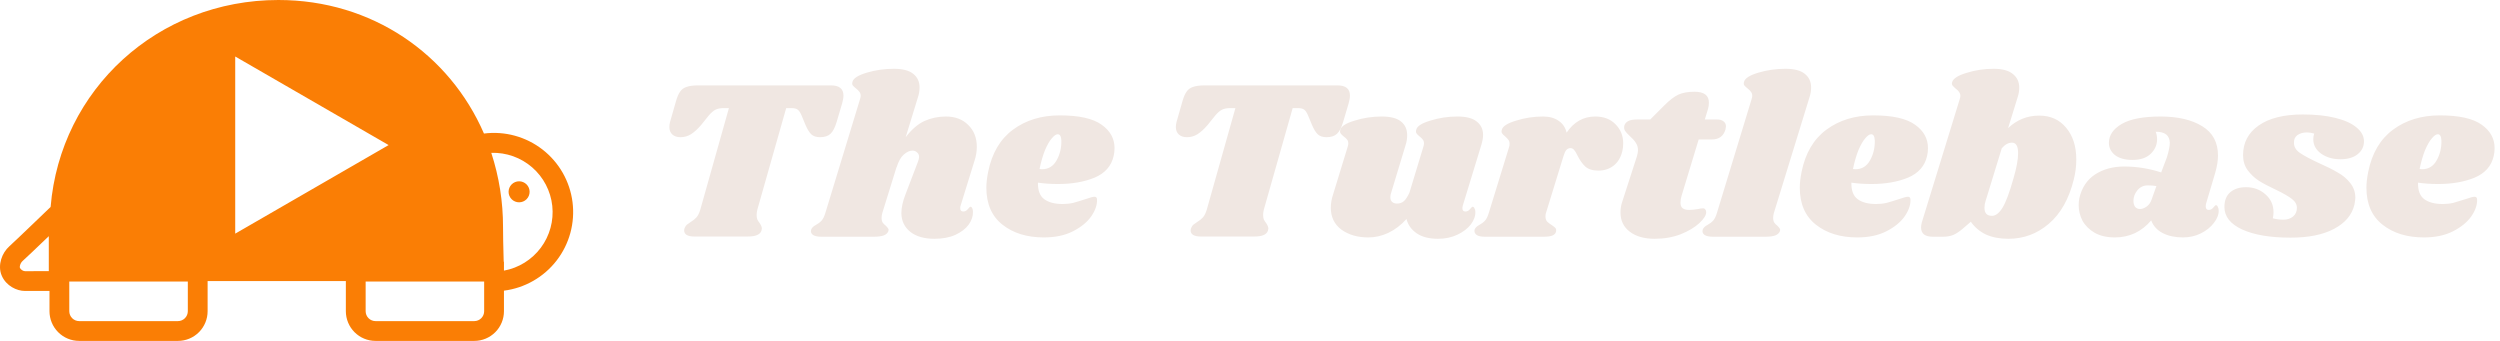
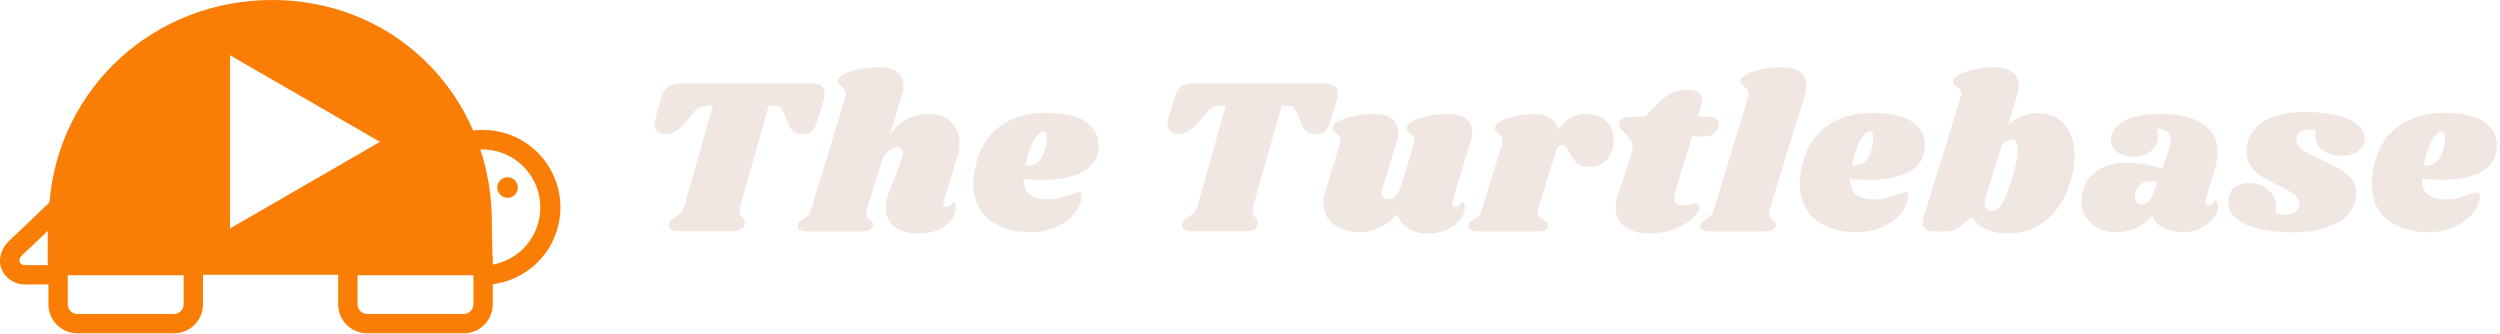
- <svg xmlns="http://www.w3.org/2000/svg" width="264" height="36" viewBox="0 0 264 36" fill="none">
+ <svg xmlns="http://www.w3.org/2000/svg" width="270" height="36" viewBox="0 0 270 36" fill="none">
  <path fill-rule="evenodd" clip-rule="evenodd" d="M57.282 15.785C55.528 14.427 53.307 13.822 51.106 14.102C47.475 5.724 39.285 0 29.401 0C16.67 0 6.373 9.433 5.345 21.854L4.843 22.335L3.421 23.7C2.349 24.729 1.247 25.776 1.011 25.985C0.593 26.36 0.286 26.843 0.124 27.38C-0.032 27.896 -0.074 28.54 0.198 29.142C0.664 30.188 1.759 30.725 2.637 30.725H5.226V32.864C5.226 33.696 5.556 34.493 6.144 35.081C6.732 35.67 7.53 36 8.362 36H18.788C19.62 36 20.418 35.67 21.006 35.081C21.594 34.493 21.924 33.696 21.924 32.864V29.68H36.522V32.864C36.522 33.696 36.852 34.493 37.44 35.081C38.028 35.67 38.826 36 39.658 36H50.082C50.914 36 51.711 35.67 52.3 35.081C52.888 34.493 53.218 33.696 53.218 32.864V30.694C55.418 30.414 57.417 29.271 58.775 27.517C60.133 25.764 60.738 23.542 60.458 21.342C60.178 19.142 59.036 17.143 57.282 15.785ZM53.12 23.978C53.125 21.317 52.706 18.671 51.88 16.14C53.462 16.089 55.005 16.637 56.199 17.675C57.393 18.713 58.151 20.165 58.321 21.738C58.49 23.312 58.058 24.891 57.112 26.16C56.165 27.428 54.775 28.292 53.218 28.578V27.637H53.191L53.17 26.843C53.145 25.893 53.12 24.944 53.12 23.978ZM5.153 24.94V28.632L2.637 28.637C2.532 28.629 2.429 28.594 2.341 28.536C2.24 28.477 2.159 28.392 2.104 28.289C2.098 28.273 2.069 28.17 2.125 27.986C2.173 27.824 2.263 27.676 2.387 27.56C2.671 27.311 3.823 26.215 4.868 25.212L5.153 24.94ZM38.612 29.728H51.127V32.864C51.127 33.141 51.017 33.407 50.821 33.603C50.625 33.799 50.359 33.909 50.082 33.909H39.658C39.38 33.909 39.114 33.799 38.919 33.603C38.722 33.407 38.612 33.141 38.612 32.864V29.728ZM7.316 29.728H19.834V32.864C19.834 33.141 19.723 33.407 19.527 33.603C19.331 33.799 19.065 33.909 18.788 33.909H8.362C8.085 33.909 7.819 33.799 7.623 33.603C7.427 33.407 7.316 33.141 7.316 32.864V29.728ZM53.791 20.68C53.735 20.545 53.706 20.401 53.706 20.255C53.706 19.96 53.823 19.678 54.032 19.47C54.24 19.262 54.522 19.145 54.817 19.145C55.111 19.145 55.393 19.262 55.602 19.47C55.81 19.678 55.927 19.96 55.927 20.255C55.927 20.401 55.898 20.545 55.842 20.68C55.786 20.814 55.705 20.937 55.602 21.04C55.498 21.143 55.376 21.225 55.241 21.28C55.107 21.336 54.962 21.365 54.817 21.365C54.671 21.365 54.526 21.336 54.392 21.28C54.257 21.225 54.135 21.143 54.032 21.04C53.928 20.937 53.847 20.814 53.791 20.68ZM24.839 24.673L41.039 15.32L24.839 5.967V24.673Z" fill="#FA7E05" />
-   <path d="M87.749 9.016C88.629 9.016 89.069 9.376 89.069 10.096C89.069 10.32 89.021 10.6 88.925 10.936L88.349 12.88C88.173 13.472 87.957 13.888 87.701 14.128C87.445 14.368 87.077 14.488 86.597 14.488C86.197 14.488 85.885 14.384 85.661 14.176C85.453 13.968 85.253 13.64 85.061 13.192L84.653 12.208C84.525 11.904 84.389 11.696 84.245 11.584C84.101 11.472 83.877 11.416 83.573 11.416H83.021L79.973 22.144C79.925 22.352 79.901 22.536 79.901 22.696C79.901 22.888 79.925 23.048 79.973 23.176C80.037 23.304 80.125 23.44 80.237 23.584C80.381 23.808 80.453 23.992 80.453 24.136C80.453 24.168 80.437 24.248 80.405 24.376C80.325 24.584 80.165 24.736 79.925 24.832C79.701 24.928 79.373 24.976 78.941 24.976H73.301C72.965 24.976 72.701 24.92 72.509 24.808C72.333 24.696 72.245 24.536 72.245 24.328C72.245 24.232 72.269 24.136 72.317 24.04C72.381 23.896 72.453 23.792 72.533 23.728C72.629 23.648 72.765 23.552 72.941 23.44C73.181 23.296 73.381 23.136 73.541 22.96C73.701 22.784 73.837 22.512 73.949 22.144L76.973 11.416H76.421C76.069 11.416 75.781 11.472 75.557 11.584C75.333 11.696 75.093 11.904 74.837 12.208L74.045 13.192C73.677 13.624 73.317 13.952 72.965 14.176C72.629 14.384 72.261 14.488 71.861 14.488C71.493 14.488 71.205 14.392 70.997 14.2C70.789 14.008 70.685 13.744 70.685 13.408C70.685 13.248 70.709 13.072 70.757 12.88L71.381 10.696C71.509 10.248 71.653 9.912 71.813 9.688C71.973 9.448 72.197 9.28 72.485 9.184C72.789 9.072 73.213 9.016 73.757 9.016H87.749ZM101.448 21.688C101.416 21.752 101.4 21.848 101.4 21.976C101.4 22.088 101.424 22.176 101.472 22.24C101.536 22.304 101.616 22.336 101.712 22.336C101.904 22.336 102.064 22.256 102.192 22.096C102.336 21.92 102.432 21.832 102.48 21.832C102.56 21.832 102.624 21.888 102.672 22C102.72 22.096 102.744 22.216 102.744 22.36C102.76 22.824 102.608 23.28 102.288 23.728C101.968 24.16 101.496 24.52 100.872 24.808C100.264 25.08 99.528 25.216 98.664 25.216C97.608 25.216 96.768 24.976 96.144 24.496C95.52 24 95.2 23.344 95.184 22.528C95.184 21.936 95.328 21.272 95.616 20.536L96.936 17.08C97.016 16.872 97.056 16.704 97.056 16.576C97.056 16.368 96.984 16.208 96.84 16.096C96.712 15.968 96.552 15.904 96.36 15.904C96.056 15.904 95.744 16.048 95.424 16.336C95.12 16.608 94.872 17.056 94.68 17.68V17.632L93.168 22.504C93.12 22.696 93.096 22.864 93.096 23.008C93.096 23.216 93.136 23.384 93.216 23.512C93.296 23.624 93.408 23.736 93.552 23.848C93.664 23.96 93.744 24.056 93.792 24.136C93.84 24.2 93.848 24.288 93.816 24.4C93.736 24.608 93.576 24.76 93.336 24.856C93.096 24.952 92.728 25 92.232 25H86.76C86.344 25 86.04 24.936 85.848 24.808C85.656 24.664 85.592 24.48 85.656 24.256C85.72 24.064 85.888 23.896 86.16 23.752C86.4 23.624 86.6 23.472 86.76 23.296C86.92 23.12 87.056 22.84 87.168 22.456L90.816 10.48C90.864 10.336 90.888 10.216 90.888 10.12C90.888 9.944 90.84 9.8 90.744 9.688C90.664 9.576 90.552 9.464 90.408 9.352C90.248 9.224 90.128 9.112 90.048 9.016C89.984 8.92 89.976 8.792 90.024 8.632C90.12 8.264 90.624 7.944 91.536 7.672C92.448 7.4 93.4 7.264 94.392 7.264C95.32 7.264 96 7.44 96.432 7.792C96.88 8.144 97.104 8.624 97.104 9.232C97.104 9.584 97.048 9.928 96.936 10.264L95.64 14.488C96.264 13.672 96.92 13.104 97.608 12.784C98.312 12.464 99.072 12.304 99.888 12.304C100.864 12.304 101.648 12.6 102.24 13.192C102.848 13.784 103.152 14.552 103.152 15.496C103.152 15.992 103.072 16.48 102.912 16.96L101.448 21.688ZM111.911 12.184C113.943 12.184 115.415 12.512 116.327 13.168C117.239 13.808 117.695 14.632 117.695 15.64C117.695 15.944 117.663 16.224 117.599 16.48C117.359 17.536 116.687 18.296 115.583 18.76C114.495 19.208 113.207 19.432 111.719 19.432C110.967 19.432 110.263 19.384 109.607 19.288C109.591 20.12 109.815 20.704 110.279 21.04C110.743 21.376 111.391 21.544 112.223 21.544C112.607 21.544 112.975 21.504 113.327 21.424C113.679 21.328 114.127 21.192 114.671 21.016C115.119 20.856 115.423 20.776 115.583 20.776C115.759 20.776 115.847 20.88 115.847 21.088C115.863 21.648 115.655 22.24 115.223 22.864C114.791 23.472 114.151 23.992 113.303 24.424C112.455 24.856 111.431 25.072 110.231 25.072C108.455 25.072 106.999 24.624 105.863 23.728C104.727 22.832 104.159 21.528 104.159 19.816C104.159 19.336 104.223 18.776 104.351 18.136C104.751 16.168 105.623 14.688 106.967 13.696C108.327 12.688 109.975 12.184 111.911 12.184ZM109.775 17.848C109.839 17.864 109.927 17.872 110.039 17.872C110.711 17.872 111.223 17.56 111.575 16.936C111.927 16.312 112.095 15.616 112.079 14.848C112.063 14.4 111.935 14.176 111.695 14.176C111.519 14.176 111.311 14.32 111.071 14.608C110.831 14.88 110.591 15.296 110.351 15.856C110.127 16.416 109.935 17.08 109.775 17.848ZM141.234 9.016C142.114 9.016 142.554 9.376 142.554 10.096C142.554 10.32 142.506 10.6 142.41 10.936L141.834 12.88C141.658 13.472 141.442 13.888 141.186 14.128C140.93 14.368 140.562 14.488 140.082 14.488C139.682 14.488 139.37 14.384 139.146 14.176C138.938 13.968 138.738 13.64 138.546 13.192L138.138 12.208C138.01 11.904 137.874 11.696 137.73 11.584C137.586 11.472 137.362 11.416 137.058 11.416H136.506L133.458 22.144C133.41 22.352 133.386 22.536 133.386 22.696C133.386 22.888 133.41 23.048 133.458 23.176C133.522 23.304 133.61 23.44 133.722 23.584C133.866 23.808 133.938 23.992 133.938 24.136C133.938 24.168 133.922 24.248 133.89 24.376C133.81 24.584 133.65 24.736 133.41 24.832C133.186 24.928 132.858 24.976 132.426 24.976H126.786C126.45 24.976 126.186 24.92 125.994 24.808C125.818 24.696 125.73 24.536 125.73 24.328C125.73 24.232 125.754 24.136 125.802 24.04C125.866 23.896 125.938 23.792 126.018 23.728C126.114 23.648 126.25 23.552 126.426 23.44C126.666 23.296 126.866 23.136 127.026 22.96C127.186 22.784 127.322 22.512 127.434 22.144L130.458 11.416H129.906C129.554 11.416 129.266 11.472 129.042 11.584C128.818 11.696 128.578 11.904 128.322 12.208L127.53 13.192C127.162 13.624 126.802 13.952 126.45 14.176C126.114 14.384 125.746 14.488 125.346 14.488C124.978 14.488 124.69 14.392 124.482 14.2C124.274 14.008 124.17 13.744 124.17 13.408C124.17 13.248 124.194 13.072 124.242 12.88L124.866 10.696C124.994 10.248 125.138 9.912 125.298 9.688C125.458 9.448 125.682 9.28 125.97 9.184C126.274 9.072 126.698 9.016 127.242 9.016H141.234ZM154.477 21.688C154.445 21.816 154.429 21.912 154.429 21.976C154.429 22.088 154.453 22.176 154.501 22.24C154.565 22.304 154.645 22.336 154.741 22.336C154.933 22.336 155.093 22.256 155.221 22.096C155.365 21.92 155.461 21.832 155.509 21.832C155.589 21.832 155.653 21.888 155.701 22C155.765 22.096 155.797 22.216 155.797 22.36C155.813 22.808 155.653 23.256 155.317 23.704C154.981 24.136 154.509 24.496 153.901 24.784C153.293 25.072 152.613 25.216 151.861 25.216C150.917 25.216 150.165 25.024 149.605 24.64C149.045 24.256 148.685 23.752 148.525 23.128C147.949 23.768 147.309 24.256 146.605 24.592C145.917 24.912 145.213 25.072 144.493 25.072C143.373 25.072 142.429 24.8 141.661 24.256C140.909 23.696 140.533 22.92 140.533 21.928C140.533 21.48 140.613 21.016 140.773 20.536L142.309 15.52C142.357 15.376 142.381 15.256 142.381 15.16C142.381 14.984 142.341 14.848 142.261 14.752C142.181 14.64 142.061 14.528 141.901 14.416C141.741 14.288 141.629 14.176 141.565 14.08C141.501 13.984 141.493 13.856 141.541 13.696C141.637 13.328 142.141 13.008 143.053 12.736C143.965 12.448 144.917 12.304 145.909 12.304C146.837 12.304 147.517 12.48 147.949 12.832C148.381 13.184 148.597 13.664 148.597 14.272C148.597 14.64 148.541 14.992 148.429 15.328L146.917 20.32C146.853 20.496 146.821 20.664 146.821 20.824C146.821 21.048 146.885 21.216 147.013 21.328C147.141 21.44 147.309 21.496 147.517 21.496C147.821 21.496 148.069 21.408 148.261 21.232C148.453 21.056 148.645 20.76 148.837 20.344L150.301 15.52C150.349 15.376 150.373 15.256 150.373 15.16C150.373 14.984 150.333 14.848 150.253 14.752C150.173 14.64 150.061 14.528 149.917 14.416C149.757 14.288 149.645 14.176 149.581 14.08C149.517 13.984 149.509 13.856 149.557 13.696C149.637 13.328 150.133 13.008 151.045 12.736C151.957 12.448 152.909 12.304 153.901 12.304C154.829 12.304 155.509 12.48 155.941 12.832C156.389 13.184 156.613 13.656 156.613 14.248C156.613 14.552 156.549 14.912 156.421 15.328L154.477 21.688ZM168.458 12.304C169.354 12.304 170.066 12.576 170.594 13.12C171.138 13.664 171.41 14.336 171.41 15.136C171.41 15.44 171.378 15.72 171.314 15.976C171.154 16.632 170.85 17.136 170.402 17.488C169.954 17.84 169.418 18.016 168.794 18.016C168.186 18.016 167.722 17.872 167.402 17.584C167.098 17.296 166.826 16.912 166.586 16.432C166.458 16.16 166.338 15.96 166.226 15.832C166.114 15.704 165.986 15.64 165.842 15.64C165.682 15.64 165.538 15.704 165.41 15.832C165.298 15.96 165.194 16.184 165.098 16.504L163.25 22.504C163.218 22.584 163.202 22.704 163.202 22.864C163.202 23.072 163.258 23.248 163.37 23.392C163.498 23.52 163.666 23.648 163.874 23.776C164.066 23.904 164.194 24.008 164.258 24.088C164.322 24.168 164.346 24.272 164.33 24.4C164.298 24.608 164.178 24.76 163.97 24.856C163.778 24.952 163.442 25 162.962 25H156.818C156.402 25 156.106 24.936 155.93 24.808C155.738 24.664 155.666 24.48 155.714 24.256C155.778 24.064 155.946 23.896 156.218 23.752C156.458 23.624 156.658 23.472 156.818 23.296C156.978 23.12 157.114 22.84 157.226 22.456L159.362 15.52C159.394 15.44 159.41 15.328 159.41 15.184C159.41 15.008 159.37 14.872 159.29 14.776C159.226 14.68 159.114 14.56 158.954 14.416C158.794 14.288 158.682 14.176 158.618 14.08C158.554 13.984 158.546 13.856 158.594 13.696C158.69 13.328 159.194 13.008 160.106 12.736C161.018 12.448 161.97 12.304 162.962 12.304C163.618 12.304 164.162 12.456 164.594 12.76C165.026 13.048 165.306 13.464 165.434 14.008C166.202 12.872 167.21 12.304 168.458 12.304ZM181.3 12.616C181.604 12.616 181.836 12.68 181.996 12.808C182.172 12.936 182.26 13.112 182.26 13.336C182.26 13.4 182.244 13.512 182.212 13.672C182.004 14.376 181.524 14.728 180.772 14.728H179.38L177.58 20.656C177.5 20.896 177.46 21.144 177.46 21.4C177.46 21.688 177.54 21.888 177.7 22C177.86 22.112 178.084 22.168 178.372 22.168C178.628 22.168 178.948 22.136 179.332 22.072C179.524 22.024 179.692 22 179.836 22C179.948 22 180.028 22.04 180.076 22.12C180.14 22.184 180.172 22.272 180.172 22.384C180.188 22.704 179.948 23.096 179.452 23.56C178.972 24.008 178.316 24.4 177.484 24.736C176.652 25.056 175.732 25.216 174.724 25.216C173.636 25.216 172.764 24.968 172.108 24.472C171.452 23.976 171.124 23.296 171.124 22.432C171.124 22.032 171.188 21.648 171.316 21.28L172.852 16.528C172.932 16.256 172.972 16.04 172.972 15.88C172.972 15.56 172.892 15.288 172.732 15.064C172.588 14.84 172.38 14.608 172.108 14.368C171.868 14.144 171.7 13.96 171.604 13.816C171.508 13.656 171.484 13.472 171.532 13.264C171.596 13.056 171.732 12.896 171.94 12.784C172.148 12.672 172.476 12.616 172.924 12.616H174.268L175.78 11.104C176.308 10.576 176.788 10.208 177.22 10C177.668 9.792 178.244 9.688 178.948 9.688C179.956 9.688 180.46 10.072 180.46 10.84C180.46 11.08 180.428 11.304 180.364 11.512L180.028 12.616H181.3ZM188.541 7.264C189.469 7.264 190.149 7.44 190.581 7.792C191.029 8.144 191.253 8.624 191.253 9.232C191.253 9.584 191.197 9.928 191.085 10.264L187.317 22.504C187.269 22.696 187.245 22.864 187.245 23.008C187.245 23.216 187.285 23.384 187.365 23.512C187.445 23.624 187.557 23.736 187.701 23.848C187.813 23.96 187.893 24.056 187.941 24.136C187.989 24.2 187.997 24.288 187.965 24.4C187.885 24.608 187.725 24.76 187.485 24.856C187.245 24.952 186.877 25 186.381 25H180.909C180.493 25 180.189 24.936 179.997 24.808C179.805 24.664 179.741 24.48 179.805 24.256C179.869 24.064 180.037 23.896 180.309 23.752C180.549 23.624 180.749 23.472 180.909 23.296C181.069 23.12 181.205 22.84 181.317 22.456L184.965 10.48C185.013 10.336 185.037 10.216 185.037 10.12C185.037 9.944 184.989 9.8 184.893 9.688C184.813 9.576 184.701 9.464 184.557 9.352C184.397 9.224 184.277 9.112 184.197 9.016C184.133 8.92 184.125 8.792 184.173 8.632C184.269 8.264 184.773 7.944 185.685 7.672C186.597 7.4 187.549 7.264 188.541 7.264ZM197.81 12.184C199.842 12.184 201.314 12.512 202.226 13.168C203.138 13.808 203.594 14.632 203.594 15.64C203.594 15.944 203.562 16.224 203.498 16.48C203.258 17.536 202.586 18.296 201.482 18.76C200.394 19.208 199.106 19.432 197.618 19.432C196.866 19.432 196.162 19.384 195.506 19.288C195.49 20.12 195.714 20.704 196.178 21.04C196.642 21.376 197.29 21.544 198.122 21.544C198.506 21.544 198.874 21.504 199.226 21.424C199.578 21.328 200.026 21.192 200.57 21.016C201.018 20.856 201.322 20.776 201.482 20.776C201.658 20.776 201.746 20.88 201.746 21.088C201.762 21.648 201.554 22.24 201.122 22.864C200.69 23.472 200.05 23.992 199.202 24.424C198.354 24.856 197.33 25.072 196.13 25.072C194.354 25.072 192.898 24.624 191.762 23.728C190.626 22.832 190.058 21.528 190.058 19.816C190.058 19.336 190.122 18.776 190.25 18.136C190.65 16.168 191.522 14.688 192.866 13.696C194.226 12.688 195.874 12.184 197.81 12.184ZM195.674 17.848C195.738 17.864 195.826 17.872 195.938 17.872C196.61 17.872 197.122 17.56 197.474 16.936C197.826 16.312 197.994 15.616 197.978 14.848C197.962 14.4 197.834 14.176 197.594 14.176C197.418 14.176 197.21 14.32 196.97 14.608C196.73 14.88 196.49 15.296 196.25 15.856C196.026 16.416 195.834 17.08 195.674 17.848ZM215.344 12.208C216.528 12.208 217.472 12.632 218.176 13.48C218.896 14.328 219.256 15.448 219.256 16.84C219.256 17.56 219.168 18.264 218.992 18.952C218.48 21.016 217.6 22.576 216.352 23.632C215.12 24.688 213.696 25.216 212.08 25.216C211.168 25.216 210.376 25.064 209.704 24.76C209.048 24.44 208.52 23.992 208.12 23.416L207.256 24.16C206.92 24.448 206.592 24.664 206.272 24.808C205.952 24.936 205.584 25 205.168 25H204.112C203.712 25 203.4 24.92 203.176 24.76C202.968 24.584 202.864 24.336 202.864 24.016C202.864 23.872 202.888 23.704 202.936 23.512L206.944 10.48C206.992 10.336 207.016 10.216 207.016 10.12C207.016 9.848 206.848 9.592 206.512 9.352C206.352 9.208 206.24 9.096 206.176 9.016C206.112 8.92 206.104 8.8 206.152 8.656C206.264 8.288 206.768 7.968 207.664 7.696C208.576 7.408 209.528 7.264 210.52 7.264C211.448 7.264 212.128 7.448 212.56 7.816C213.008 8.168 213.232 8.648 213.232 9.256C213.232 9.592 213.176 9.928 213.064 10.264L212.056 13.528C212.984 12.648 214.08 12.208 215.344 12.208ZM212.632 18.808C212.952 17.72 213.112 16.84 213.112 16.168C213.112 15.432 212.896 15.064 212.464 15.064C212.08 15.064 211.72 15.264 211.384 15.664L209.824 20.752L209.68 21.208C209.6 21.448 209.56 21.696 209.56 21.952C209.56 22.512 209.824 22.792 210.352 22.792C210.736 22.792 211.104 22.512 211.456 21.952C211.808 21.392 212.2 20.344 212.632 18.808ZM228.148 12.304C229.988 12.304 231.46 12.648 232.564 13.336C233.668 14.008 234.22 15.04 234.22 16.432C234.22 16.96 234.124 17.56 233.932 18.232L232.948 21.544C232.932 21.608 232.924 21.688 232.924 21.784C232.924 22.04 233.028 22.168 233.236 22.168C233.428 22.168 233.588 22.088 233.716 21.928C233.86 21.752 233.956 21.664 234.004 21.664C234.084 21.664 234.148 21.72 234.196 21.832C234.26 21.944 234.292 22.072 234.292 22.216C234.308 22.648 234.14 23.088 233.788 23.536C233.452 23.984 232.996 24.352 232.42 24.64C231.844 24.928 231.212 25.072 230.524 25.072C229.692 25.072 228.98 24.92 228.388 24.616C227.796 24.312 227.388 23.864 227.164 23.272C226.684 23.848 226.116 24.296 225.46 24.616C224.804 24.92 224.1 25.072 223.348 25.072C222.5 25.072 221.788 24.912 221.212 24.592C220.636 24.256 220.204 23.832 219.916 23.32C219.644 22.792 219.508 22.24 219.508 21.664C219.508 21.408 219.532 21.16 219.58 20.92C219.836 19.816 220.388 18.984 221.236 18.424C222.1 17.864 223.124 17.584 224.308 17.584C225.636 17.584 226.94 17.792 228.22 18.208L228.82 16.624C229.028 15.952 229.132 15.432 229.132 15.064C229.116 14.68 228.988 14.392 228.748 14.2C228.508 14.008 228.14 13.912 227.644 13.912C227.74 14.168 227.788 14.432 227.788 14.704C227.788 15.296 227.564 15.808 227.116 16.24C226.668 16.672 226.028 16.888 225.196 16.888C224.412 16.888 223.796 16.72 223.348 16.384C222.916 16.032 222.7 15.6 222.7 15.088C222.7 14.288 223.148 13.624 224.044 13.096C224.94 12.568 226.308 12.304 228.148 12.304ZM226.804 19.576C226.356 19.576 225.988 19.752 225.7 20.104C225.428 20.44 225.292 20.808 225.292 21.208C225.292 21.464 225.348 21.672 225.46 21.832C225.588 21.992 225.764 22.072 225.988 22.072C226.196 22.072 226.42 21.992 226.66 21.832C226.916 21.656 227.1 21.4 227.212 21.064L227.716 19.648C227.444 19.6 227.14 19.576 226.804 19.576ZM243.179 12.088C244.507 12.088 245.651 12.208 246.611 12.448C247.587 12.688 248.331 13.024 248.843 13.456C249.371 13.888 249.635 14.376 249.635 14.92C249.635 15.48 249.411 15.936 248.963 16.288C248.531 16.64 247.923 16.816 247.139 16.816C246.339 16.816 245.659 16.616 245.099 16.216C244.555 15.816 244.283 15.312 244.283 14.704C244.283 14.496 244.315 14.296 244.379 14.104C244.091 14.024 243.835 13.984 243.611 13.984C243.211 13.984 242.875 14.08 242.603 14.272C242.347 14.464 242.227 14.736 242.243 15.088C242.243 15.504 242.451 15.856 242.867 16.144C243.283 16.432 243.955 16.792 244.883 17.224C245.683 17.576 246.339 17.904 246.851 18.208C247.379 18.496 247.819 18.864 248.171 19.312C248.539 19.76 248.723 20.288 248.723 20.896C248.723 21.024 248.691 21.264 248.627 21.616C248.371 22.688 247.659 23.536 246.491 24.16C245.323 24.784 243.787 25.096 241.883 25.096C239.739 25.096 238.035 24.808 236.771 24.232C235.523 23.656 234.899 22.864 234.899 21.856C234.899 21.168 235.107 20.648 235.523 20.296C235.939 19.944 236.491 19.768 237.179 19.768C237.979 19.768 238.659 20.016 239.219 20.512C239.795 21.008 240.083 21.64 240.083 22.408C240.083 22.616 240.059 22.832 240.011 23.056C240.395 23.152 240.763 23.2 241.115 23.2C241.531 23.2 241.875 23.088 242.147 22.864C242.419 22.64 242.555 22.328 242.555 21.928C242.539 21.56 242.355 21.248 242.003 20.992C241.651 20.72 241.091 20.4 240.323 20.032C239.603 19.696 239.011 19.384 238.547 19.096C238.083 18.792 237.683 18.416 237.347 17.968C237.027 17.52 236.867 16.992 236.867 16.384C236.867 15.072 237.411 14.032 238.499 13.264C239.603 12.48 241.163 12.088 243.179 12.088ZM257.646 12.184C259.678 12.184 261.15 12.512 262.062 13.168C262.974 13.808 263.43 14.632 263.43 15.64C263.43 15.944 263.398 16.224 263.334 16.48C263.094 17.536 262.422 18.296 261.318 18.76C260.23 19.208 258.942 19.432 257.454 19.432C256.702 19.432 255.998 19.384 255.342 19.288C255.326 20.12 255.55 20.704 256.014 21.04C256.478 21.376 257.126 21.544 257.958 21.544C258.342 21.544 258.71 21.504 259.062 21.424C259.414 21.328 259.862 21.192 260.406 21.016C260.854 20.856 261.158 20.776 261.318 20.776C261.494 20.776 261.582 20.88 261.582 21.088C261.598 21.648 261.39 22.24 260.958 22.864C260.526 23.472 259.886 23.992 259.038 24.424C258.19 24.856 257.166 25.072 255.966 25.072C254.19 25.072 252.734 24.624 251.598 23.728C250.462 22.832 249.894 21.528 249.894 19.816C249.894 19.336 249.958 18.776 250.086 18.136C250.486 16.168 251.358 14.688 252.702 13.696C254.062 12.688 255.71 12.184 257.646 12.184ZM255.51 17.848C255.574 17.864 255.662 17.872 255.774 17.872C256.446 17.872 256.958 17.56 257.31 16.936C257.662 16.312 257.83 15.616 257.814 14.848C257.798 14.4 257.67 14.176 257.43 14.176C257.254 14.176 257.046 14.32 256.806 14.608C256.566 14.88 256.326 15.296 256.086 15.856C255.862 16.416 255.67 17.08 255.51 17.848Z" fill="#F0E7E2" />
+   <path d="M87.749 9.016C88.629 9.016 89.069 9.376 89.069 10.096C89.069 10.32 89.021 10.6 88.925 10.936L88.349 12.88C88.173 13.472 87.957 13.888 87.701 14.128C87.445 14.368 87.077 14.488 86.597 14.488C86.197 14.488 85.885 14.384 85.661 14.176C85.453 13.968 85.253 13.64 85.061 13.192L84.653 12.208C84.525 11.904 84.389 11.696 84.245 11.584C84.101 11.472 83.877 11.416 83.573 11.416H83.021L79.973 22.144C79.925 22.352 79.901 22.536 79.901 22.696C79.901 22.888 79.925 23.048 79.973 23.176C80.037 23.304 80.125 23.44 80.237 23.584C80.381 23.808 80.453 23.992 80.453 24.136C80.453 24.168 80.437 24.248 80.405 24.376C80.325 24.584 80.165 24.736 79.925 24.832C79.701 24.928 79.373 24.976 78.941 24.976H73.301C72.965 24.976 72.701 24.92 72.509 24.808C72.333 24.696 72.245 24.536 72.245 24.328C72.245 24.232 72.269 24.136 72.317 24.04C72.381 23.896 72.453 23.792 72.533 23.728C72.629 23.648 72.765 23.552 72.941 23.44C73.181 23.296 73.381 23.136 73.541 22.96C73.701 22.784 73.837 22.512 73.949 22.144L76.973 11.416H76.421C76.069 11.416 75.781 11.472 75.557 11.584C75.333 11.696 75.093 11.904 74.837 12.208L74.045 13.192C73.677 13.624 73.317 13.952 72.965 14.176C72.629 14.384 72.261 14.488 71.861 14.488C71.493 14.488 71.205 14.392 70.997 14.2C70.789 14.008 70.685 13.744 70.685 13.408C70.685 13.248 70.709 13.072 70.757 12.88L71.381 10.696C71.509 10.248 71.653 9.912 71.813 9.688C71.973 9.448 72.197 9.28 72.485 9.184C72.789 9.072 73.213 9.016 73.757 9.016H87.749ZM101.928 21.688C101.896 21.752 101.88 21.848 101.88 21.976C101.88 22.088 101.904 22.176 101.952 22.24C102.016 22.304 102.096 22.336 102.192 22.336C102.384 22.336 102.544 22.256 102.672 22.096C102.816 21.92 102.912 21.832 102.96 21.832C103.04 21.832 103.104 21.888 103.152 22C103.2 22.096 103.224 22.216 103.224 22.36C103.24 22.824 103.088 23.28 102.768 23.728C102.448 24.16 101.976 24.52 101.352 24.808C100.744 25.08 100.008 25.216 99.144 25.216C98.088 25.216 97.248 24.976 96.624 24.496C96 24 95.68 23.344 95.664 22.528C95.664 21.936 95.808 21.272 96.096 20.536L97.416 17.08C97.496 16.872 97.536 16.704 97.536 16.576C97.536 16.368 97.464 16.208 97.32 16.096C97.192 15.968 97.032 15.904 96.84 15.904C96.536 15.904 96.224 16.048 95.904 16.336C95.6 16.608 95.352 17.056 95.16 17.68V17.632L93.648 22.504C93.6 22.696 93.576 22.864 93.576 23.008C93.576 23.216 93.616 23.384 93.696 23.512C93.776 23.624 93.888 23.736 94.032 23.848C94.144 23.96 94.224 24.056 94.272 24.136C94.32 24.2 94.328 24.288 94.296 24.4C94.216 24.608 94.056 24.76 93.816 24.856C93.576 24.952 93.208 25 92.712 25H87.24C86.824 25 86.52 24.936 86.328 24.808C86.136 24.664 86.072 24.48 86.136 24.256C86.2 24.064 86.368 23.896 86.64 23.752C86.88 23.624 87.08 23.472 87.24 23.296C87.4 23.12 87.536 22.84 87.648 22.456L91.296 10.48C91.344 10.336 91.368 10.216 91.368 10.12C91.368 9.944 91.32 9.8 91.224 9.688C91.144 9.576 91.032 9.464 90.888 9.352C90.728 9.224 90.608 9.112 90.528 9.016C90.464 8.92 90.456 8.792 90.504 8.632C90.6 8.264 91.104 7.944 92.016 7.672C92.928 7.4 93.88 7.264 94.872 7.264C95.8 7.264 96.48 7.44 96.912 7.792C97.36 8.144 97.584 8.624 97.584 9.232C97.584 9.584 97.528 9.928 97.416 10.264L96.12 14.488C96.744 13.672 97.4 13.104 98.088 12.784C98.792 12.464 99.552 12.304 100.368 12.304C101.344 12.304 102.128 12.6 102.72 13.192C103.328 13.784 103.632 14.552 103.632 15.496C103.632 15.992 103.552 16.48 103.392 16.96L101.928 21.688ZM112.871 12.184C114.903 12.184 116.375 12.512 117.287 13.168C118.199 13.808 118.655 14.632 118.655 15.64C118.655 15.944 118.623 16.224 118.559 16.48C118.319 17.536 117.647 18.296 116.543 18.76C115.455 19.208 114.167 19.432 112.679 19.432C111.927 19.432 111.223 19.384 110.567 19.288C110.551 20.12 110.775 20.704 111.239 21.04C111.703 21.376 112.351 21.544 113.183 21.544C113.567 21.544 113.935 21.504 114.287 21.424C114.639 21.328 115.087 21.192 115.631 21.016C116.079 20.856 116.383 20.776 116.543 20.776C116.719 20.776 116.807 20.88 116.807 21.088C116.823 21.648 116.615 22.24 116.183 22.864C115.751 23.472 115.111 23.992 114.263 24.424C113.415 24.856 112.391 25.072 111.191 25.072C109.415 25.072 107.959 24.624 106.823 23.728C105.687 22.832 105.119 21.528 105.119 19.816C105.119 19.336 105.183 18.776 105.311 18.136C105.711 16.168 106.583 14.688 107.927 13.696C109.287 12.688 110.935 12.184 112.871 12.184ZM110.735 17.848C110.799 17.864 110.887 17.872 110.999 17.872C111.671 17.872 112.183 17.56 112.535 16.936C112.887 16.312 113.055 15.616 113.039 14.848C113.023 14.4 112.895 14.176 112.655 14.176C112.479 14.176 112.271 14.32 112.031 14.608C111.791 14.88 111.551 15.296 111.311 15.856C111.087 16.416 110.895 17.08 110.735 17.848ZM143.154 9.016C144.034 9.016 144.474 9.376 144.474 10.096C144.474 10.32 144.426 10.6 144.33 10.936L143.754 12.88C143.578 13.472 143.362 13.888 143.106 14.128C142.85 14.368 142.482 14.488 142.002 14.488C141.602 14.488 141.29 14.384 141.066 14.176C140.858 13.968 140.658 13.64 140.466 13.192L140.058 12.208C139.93 11.904 139.794 11.696 139.65 11.584C139.506 11.472 139.282 11.416 138.978 11.416H138.426L135.378 22.144C135.33 22.352 135.306 22.536 135.306 22.696C135.306 22.888 135.33 23.048 135.378 23.176C135.442 23.304 135.53 23.44 135.642 23.584C135.786 23.808 135.858 23.992 135.858 24.136C135.858 24.168 135.842 24.248 135.81 24.376C135.73 24.584 135.57 24.736 135.33 24.832C135.106 24.928 134.778 24.976 134.346 24.976H128.706C128.37 24.976 128.106 24.92 127.914 24.808C127.738 24.696 127.65 24.536 127.65 24.328C127.65 24.232 127.674 24.136 127.722 24.04C127.786 23.896 127.858 23.792 127.938 23.728C128.034 23.648 128.17 23.552 128.346 23.44C128.586 23.296 128.786 23.136 128.946 22.96C129.106 22.784 129.242 22.512 129.354 22.144L132.378 11.416H131.826C131.474 11.416 131.186 11.472 130.962 11.584C130.738 11.696 130.498 11.904 130.242 12.208L129.45 13.192C129.082 13.624 128.722 13.952 128.37 14.176C128.034 14.384 127.666 14.488 127.266 14.488C126.898 14.488 126.61 14.392 126.402 14.2C126.194 14.008 126.09 13.744 126.09 13.408C126.09 13.248 126.114 13.072 126.162 12.88L126.786 10.696C126.914 10.248 127.058 9.912 127.218 9.688C127.378 9.448 127.602 9.28 127.89 9.184C128.194 9.072 128.618 9.016 129.162 9.016H143.154ZM156.877 21.688C156.845 21.816 156.829 21.912 156.829 21.976C156.829 22.088 156.853 22.176 156.901 22.24C156.965 22.304 157.045 22.336 157.141 22.336C157.333 22.336 157.493 22.256 157.621 22.096C157.765 21.92 157.861 21.832 157.909 21.832C157.989 21.832 158.053 21.888 158.101 22C158.165 22.096 158.197 22.216 158.197 22.36C158.213 22.808 158.053 23.256 157.717 23.704C157.381 24.136 156.909 24.496 156.301 24.784C155.693 25.072 155.013 25.216 154.261 25.216C153.317 25.216 152.565 25.024 152.005 24.64C151.445 24.256 151.085 23.752 150.925 23.128C150.349 23.768 149.709 24.256 149.005 24.592C148.317 24.912 147.613 25.072 146.893 25.072C145.773 25.072 144.829 24.8 144.061 24.256C143.309 23.696 142.933 22.92 142.933 21.928C142.933 21.48 143.013 21.016 143.173 20.536L144.709 15.52C144.757 15.376 144.781 15.256 144.781 15.16C144.781 14.984 144.741 14.848 144.661 14.752C144.581 14.64 144.461 14.528 144.301 14.416C144.141 14.288 144.029 14.176 143.965 14.08C143.901 13.984 143.893 13.856 143.941 13.696C144.037 13.328 144.541 13.008 145.453 12.736C146.365 12.448 147.317 12.304 148.309 12.304C149.237 12.304 149.917 12.48 150.349 12.832C150.781 13.184 150.997 13.664 150.997 14.272C150.997 14.64 150.941 14.992 150.829 15.328L149.317 20.32C149.253 20.496 149.221 20.664 149.221 20.824C149.221 21.048 149.285 21.216 149.413 21.328C149.541 21.44 149.709 21.496 149.917 21.496C150.221 21.496 150.469 21.408 150.661 21.232C150.853 21.056 151.045 20.76 151.237 20.344L152.701 15.52C152.749 15.376 152.773 15.256 152.773 15.16C152.773 14.984 152.733 14.848 152.653 14.752C152.573 14.64 152.461 14.528 152.317 14.416C152.157 14.288 152.045 14.176 151.981 14.08C151.917 13.984 151.909 13.856 151.957 13.696C152.037 13.328 152.533 13.008 153.445 12.736C154.357 12.448 155.309 12.304 156.301 12.304C157.229 12.304 157.909 12.48 158.341 12.832C158.789 13.184 159.013 13.656 159.013 14.248C159.013 14.552 158.949 14.912 158.821 15.328L156.877 21.688ZM171.338 12.304C172.234 12.304 172.946 12.576 173.474 13.12C174.018 13.664 174.29 14.336 174.29 15.136C174.29 15.44 174.258 15.72 174.194 15.976C174.034 16.632 173.73 17.136 173.282 17.488C172.834 17.84 172.298 18.016 171.674 18.016C171.066 18.016 170.602 17.872 170.282 17.584C169.978 17.296 169.706 16.912 169.466 16.432C169.338 16.16 169.218 15.96 169.106 15.832C168.994 15.704 168.866 15.64 168.722 15.64C168.562 15.64 168.418 15.704 168.29 15.832C168.178 15.96 168.074 16.184 167.978 16.504L166.13 22.504C166.098 22.584 166.082 22.704 166.082 22.864C166.082 23.072 166.138 23.248 166.25 23.392C166.378 23.52 166.546 23.648 166.754 23.776C166.946 23.904 167.074 24.008 167.138 24.088C167.202 24.168 167.226 24.272 167.21 24.4C167.178 24.608 167.058 24.76 166.85 24.856C166.658 24.952 166.322 25 165.842 25H159.698C159.282 25 158.986 24.936 158.81 24.808C158.618 24.664 158.546 24.48 158.594 24.256C158.658 24.064 158.826 23.896 159.098 23.752C159.338 23.624 159.538 23.472 159.698 23.296C159.858 23.12 159.994 22.84 160.106 22.456L162.242 15.52C162.274 15.44 162.29 15.328 162.29 15.184C162.29 15.008 162.25 14.872 162.17 14.776C162.106 14.68 161.994 14.56 161.834 14.416C161.674 14.288 161.562 14.176 161.498 14.08C161.434 13.984 161.426 13.856 161.474 13.696C161.57 13.328 162.074 13.008 162.986 12.736C163.898 12.448 164.85 12.304 165.842 12.304C166.498 12.304 167.042 12.456 167.474 12.76C167.906 13.048 168.186 13.464 168.314 14.008C169.082 12.872 170.09 12.304 171.338 12.304ZM184.66 12.616C184.964 12.616 185.196 12.68 185.356 12.808C185.532 12.936 185.62 13.112 185.62 13.336C185.62 13.4 185.604 13.512 185.572 13.672C185.364 14.376 184.884 14.728 184.132 14.728H182.74L180.94 20.656C180.86 20.896 180.82 21.144 180.82 21.4C180.82 21.688 180.9 21.888 181.06 22C181.22 22.112 181.444 22.168 181.732 22.168C181.988 22.168 182.308 22.136 182.692 22.072C182.884 22.024 183.052 22 183.196 22C183.308 22 183.388 22.04 183.436 22.12C183.5 22.184 183.532 22.272 183.532 22.384C183.548 22.704 183.308 23.096 182.812 23.56C182.332 24.008 181.676 24.4 180.844 24.736C180.012 25.056 179.092 25.216 178.084 25.216C176.996 25.216 176.124 24.968 175.468 24.472C174.812 23.976 174.484 23.296 174.484 22.432C174.484 22.032 174.548 21.648 174.676 21.28L176.212 16.528C176.292 16.256 176.332 16.04 176.332 15.88C176.332 15.56 176.252 15.288 176.092 15.064C175.948 14.84 175.74 14.608 175.468 14.368C175.228 14.144 175.06 13.96 174.964 13.816C174.868 13.656 174.844 13.472 174.892 13.264C174.956 13.056 175.092 12.896 175.3 12.784C175.508 12.672 175.836 12.616 176.284 12.616H177.628L179.14 11.104C179.668 10.576 180.148 10.208 180.58 10C181.028 9.792 181.604 9.688 182.308 9.688C183.316 9.688 183.82 10.072 183.82 10.84C183.82 11.08 183.788 11.304 183.724 11.512L183.388 12.616H184.66ZM192.381 7.264C193.309 7.264 193.989 7.44 194.421 7.792C194.869 8.144 195.093 8.624 195.093 9.232C195.093 9.584 195.037 9.928 194.925 10.264L191.157 22.504C191.109 22.696 191.085 22.864 191.085 23.008C191.085 23.216 191.125 23.384 191.205 23.512C191.285 23.624 191.397 23.736 191.541 23.848C191.653 23.96 191.733 24.056 191.781 24.136C191.829 24.2 191.837 24.288 191.805 24.4C191.725 24.608 191.565 24.76 191.325 24.856C191.085 24.952 190.717 25 190.221 25H184.749C184.333 25 184.029 24.936 183.837 24.808C183.645 24.664 183.581 24.48 183.645 24.256C183.709 24.064 183.877 23.896 184.149 23.752C184.389 23.624 184.589 23.472 184.749 23.296C184.909 23.12 185.045 22.84 185.157 22.456L188.805 10.48C188.853 10.336 188.877 10.216 188.877 10.12C188.877 9.944 188.829 9.8 188.733 9.688C188.653 9.576 188.541 9.464 188.397 9.352C188.237 9.224 188.117 9.112 188.037 9.016C187.973 8.92 187.965 8.792 188.013 8.632C188.109 8.264 188.613 7.944 189.525 7.672C190.437 7.4 191.389 7.264 192.381 7.264ZM202.13 12.184C204.162 12.184 205.634 12.512 206.546 13.168C207.458 13.808 207.914 14.632 207.914 15.64C207.914 15.944 207.882 16.224 207.818 16.48C207.578 17.536 206.906 18.296 205.802 18.76C204.714 19.208 203.426 19.432 201.938 19.432C201.186 19.432 200.482 19.384 199.826 19.288C199.81 20.12 200.034 20.704 200.498 21.04C200.962 21.376 201.61 21.544 202.442 21.544C202.826 21.544 203.194 21.504 203.546 21.424C203.898 21.328 204.346 21.192 204.89 21.016C205.338 20.856 205.642 20.776 205.802 20.776C205.978 20.776 206.066 20.88 206.066 21.088C206.082 21.648 205.874 22.24 205.442 22.864C205.01 23.472 204.37 23.992 203.522 24.424C202.674 24.856 201.65 25.072 200.45 25.072C198.674 25.072 197.218 24.624 196.082 23.728C194.946 22.832 194.378 21.528 194.378 19.816C194.378 19.336 194.442 18.776 194.57 18.136C194.97 16.168 195.842 14.688 197.186 13.696C198.546 12.688 200.194 12.184 202.13 12.184ZM199.994 17.848C200.058 17.864 200.146 17.872 200.258 17.872C200.93 17.872 201.442 17.56 201.794 16.936C202.146 16.312 202.314 15.616 202.298 14.848C202.282 14.4 202.154 14.176 201.914 14.176C201.738 14.176 201.53 14.32 201.29 14.608C201.05 14.88 200.81 15.296 200.57 15.856C200.346 16.416 200.154 17.08 199.994 17.848ZM220.144 12.208C221.328 12.208 222.272 12.632 222.976 13.48C223.696 14.328 224.056 15.448 224.056 16.84C224.056 17.56 223.968 18.264 223.792 18.952C223.28 21.016 222.4 22.576 221.152 23.632C219.92 24.688 218.496 25.216 216.88 25.216C215.968 25.216 215.176 25.064 214.504 24.76C213.848 24.44 213.32 23.992 212.92 23.416L212.056 24.16C211.72 24.448 211.392 24.664 211.072 24.808C210.752 24.936 210.384 25 209.968 25H208.912C208.512 25 208.2 24.92 207.976 24.76C207.768 24.584 207.664 24.336 207.664 24.016C207.664 23.872 207.688 23.704 207.736 23.512L211.744 10.48C211.792 10.336 211.816 10.216 211.816 10.12C211.816 9.848 211.648 9.592 211.312 9.352C211.152 9.208 211.04 9.096 210.976 9.016C210.912 8.92 210.904 8.8 210.952 8.656C211.064 8.288 211.568 7.968 212.464 7.696C213.376 7.408 214.328 7.264 215.32 7.264C216.248 7.264 216.928 7.448 217.36 7.816C217.808 8.168 218.032 8.648 218.032 9.256C218.032 9.592 217.976 9.928 217.864 10.264L216.856 13.528C217.784 12.648 218.88 12.208 220.144 12.208ZM217.432 18.808C217.752 17.72 217.912 16.84 217.912 16.168C217.912 15.432 217.696 15.064 217.264 15.064C216.88 15.064 216.52 15.264 216.184 15.664L214.624 20.752L214.48 21.208C214.4 21.448 214.36 21.696 214.36 21.952C214.36 22.512 214.624 22.792 215.152 22.792C215.536 22.792 215.904 22.512 216.256 21.952C216.608 21.392 217 20.344 217.432 18.808ZM233.428 12.304C235.268 12.304 236.74 12.648 237.844 13.336C238.948 14.008 239.5 15.04 239.5 16.432C239.5 16.96 239.404 17.56 239.212 18.232L238.228 21.544C238.212 21.608 238.204 21.688 238.204 21.784C238.204 22.04 238.308 22.168 238.516 22.168C238.708 22.168 238.868 22.088 238.996 21.928C239.14 21.752 239.236 21.664 239.284 21.664C239.364 21.664 239.428 21.72 239.476 21.832C239.54 21.944 239.572 22.072 239.572 22.216C239.588 22.648 239.42 23.088 239.068 23.536C238.732 23.984 238.276 24.352 237.7 24.64C237.124 24.928 236.492 25.072 235.804 25.072C234.972 25.072 234.26 24.92 233.668 24.616C233.076 24.312 232.668 23.864 232.444 23.272C231.964 23.848 231.396 24.296 230.74 24.616C230.084 24.92 229.38 25.072 228.628 25.072C227.78 25.072 227.068 24.912 226.492 24.592C225.916 24.256 225.484 23.832 225.196 23.32C224.924 22.792 224.788 22.24 224.788 21.664C224.788 21.408 224.812 21.16 224.86 20.92C225.116 19.816 225.668 18.984 226.516 18.424C227.38 17.864 228.404 17.584 229.588 17.584C230.916 17.584 232.22 17.792 233.5 18.208L234.1 16.624C234.308 15.952 234.412 15.432 234.412 15.064C234.396 14.68 234.268 14.392 234.028 14.2C233.788 14.008 233.42 13.912 232.924 13.912C233.02 14.168 233.068 14.432 233.068 14.704C233.068 15.296 232.844 15.808 232.396 16.24C231.948 16.672 231.308 16.888 230.476 16.888C229.692 16.888 229.076 16.72 228.628 16.384C228.196 16.032 227.98 15.6 227.98 15.088C227.98 14.288 228.428 13.624 229.324 13.096C230.22 12.568 231.588 12.304 233.428 12.304ZM232.084 19.576C231.636 19.576 231.268 19.752 230.98 20.104C230.708 20.44 230.572 20.808 230.572 21.208C230.572 21.464 230.628 21.672 230.74 21.832C230.868 21.992 231.044 22.072 231.268 22.072C231.476 22.072 231.7 21.992 231.94 21.832C232.196 21.656 232.38 21.4 232.492 21.064L232.996 19.648C232.724 19.6 232.42 19.576 232.084 19.576ZM248.939 12.088C250.267 12.088 251.411 12.208 252.371 12.448C253.347 12.688 254.091 13.024 254.603 13.456C255.131 13.888 255.395 14.376 255.395 14.92C255.395 15.48 255.171 15.936 254.723 16.288C254.291 16.64 253.683 16.816 252.899 16.816C252.099 16.816 251.419 16.616 250.859 16.216C250.315 15.816 250.043 15.312 250.043 14.704C250.043 14.496 250.075 14.296 250.139 14.104C249.851 14.024 249.595 13.984 249.371 13.984C248.971 13.984 248.635 14.08 248.363 14.272C248.107 14.464 247.987 14.736 248.003 15.088C248.003 15.504 248.211 15.856 248.627 16.144C249.043 16.432 249.715 16.792 250.643 17.224C251.443 17.576 252.099 17.904 252.611 18.208C253.139 18.496 253.579 18.864 253.931 19.312C254.299 19.76 254.483 20.288 254.483 20.896C254.483 21.024 254.451 21.264 254.387 21.616C254.131 22.688 253.419 23.536 252.251 24.16C251.083 24.784 249.547 25.096 247.643 25.096C245.499 25.096 243.795 24.808 242.531 24.232C241.283 23.656 240.659 22.864 240.659 21.856C240.659 21.168 240.867 20.648 241.283 20.296C241.699 19.944 242.251 19.768 242.939 19.768C243.739 19.768 244.419 20.016 244.979 20.512C245.555 21.008 245.843 21.64 245.843 22.408C245.843 22.616 245.819 22.832 245.771 23.056C246.155 23.152 246.523 23.2 246.875 23.2C247.291 23.2 247.635 23.088 247.907 22.864C248.179 22.64 248.315 22.328 248.315 21.928C248.299 21.56 248.115 21.248 247.763 20.992C247.411 20.72 246.851 20.4 246.083 20.032C245.363 19.696 244.771 19.384 244.307 19.096C243.843 18.792 243.443 18.416 243.107 17.968C242.787 17.52 242.627 16.992 242.627 16.384C242.627 15.072 243.171 14.032 244.259 13.264C245.363 12.48 246.923 12.088 248.939 12.088ZM263.886 12.184C265.918 12.184 267.39 12.512 268.302 13.168C269.214 13.808 269.67 14.632 269.67 15.64C269.67 15.944 269.638 16.224 269.574 16.48C269.334 17.536 268.662 18.296 267.558 18.76C266.47 19.208 265.182 19.432 263.694 19.432C262.942 19.432 262.238 19.384 261.582 19.288C261.566 20.12 261.79 20.704 262.254 21.04C262.718 21.376 263.366 21.544 264.198 21.544C264.582 21.544 264.95 21.504 265.302 21.424C265.654 21.328 266.102 21.192 266.646 21.016C267.094 20.856 267.398 20.776 267.558 20.776C267.734 20.776 267.822 20.88 267.822 21.088C267.838 21.648 267.63 22.24 267.198 22.864C266.766 23.472 266.126 23.992 265.278 24.424C264.43 24.856 263.406 25.072 262.206 25.072C260.43 25.072 258.974 24.624 257.838 23.728C256.702 22.832 256.134 21.528 256.134 19.816C256.134 19.336 256.198 18.776 256.326 18.136C256.726 16.168 257.598 14.688 258.942 13.696C260.302 12.688 261.95 12.184 263.886 12.184ZM261.75 17.848C261.814 17.864 261.902 17.872 262.014 17.872C262.686 17.872 263.198 17.56 263.55 16.936C263.902 16.312 264.07 15.616 264.054 14.848C264.038 14.4 263.91 14.176 263.67 14.176C263.494 14.176 263.286 14.32 263.046 14.608C262.806 14.88 262.566 15.296 262.326 15.856C262.102 16.416 261.91 17.08 261.75 17.848Z" fill="#F0E7E2" />
</svg>
